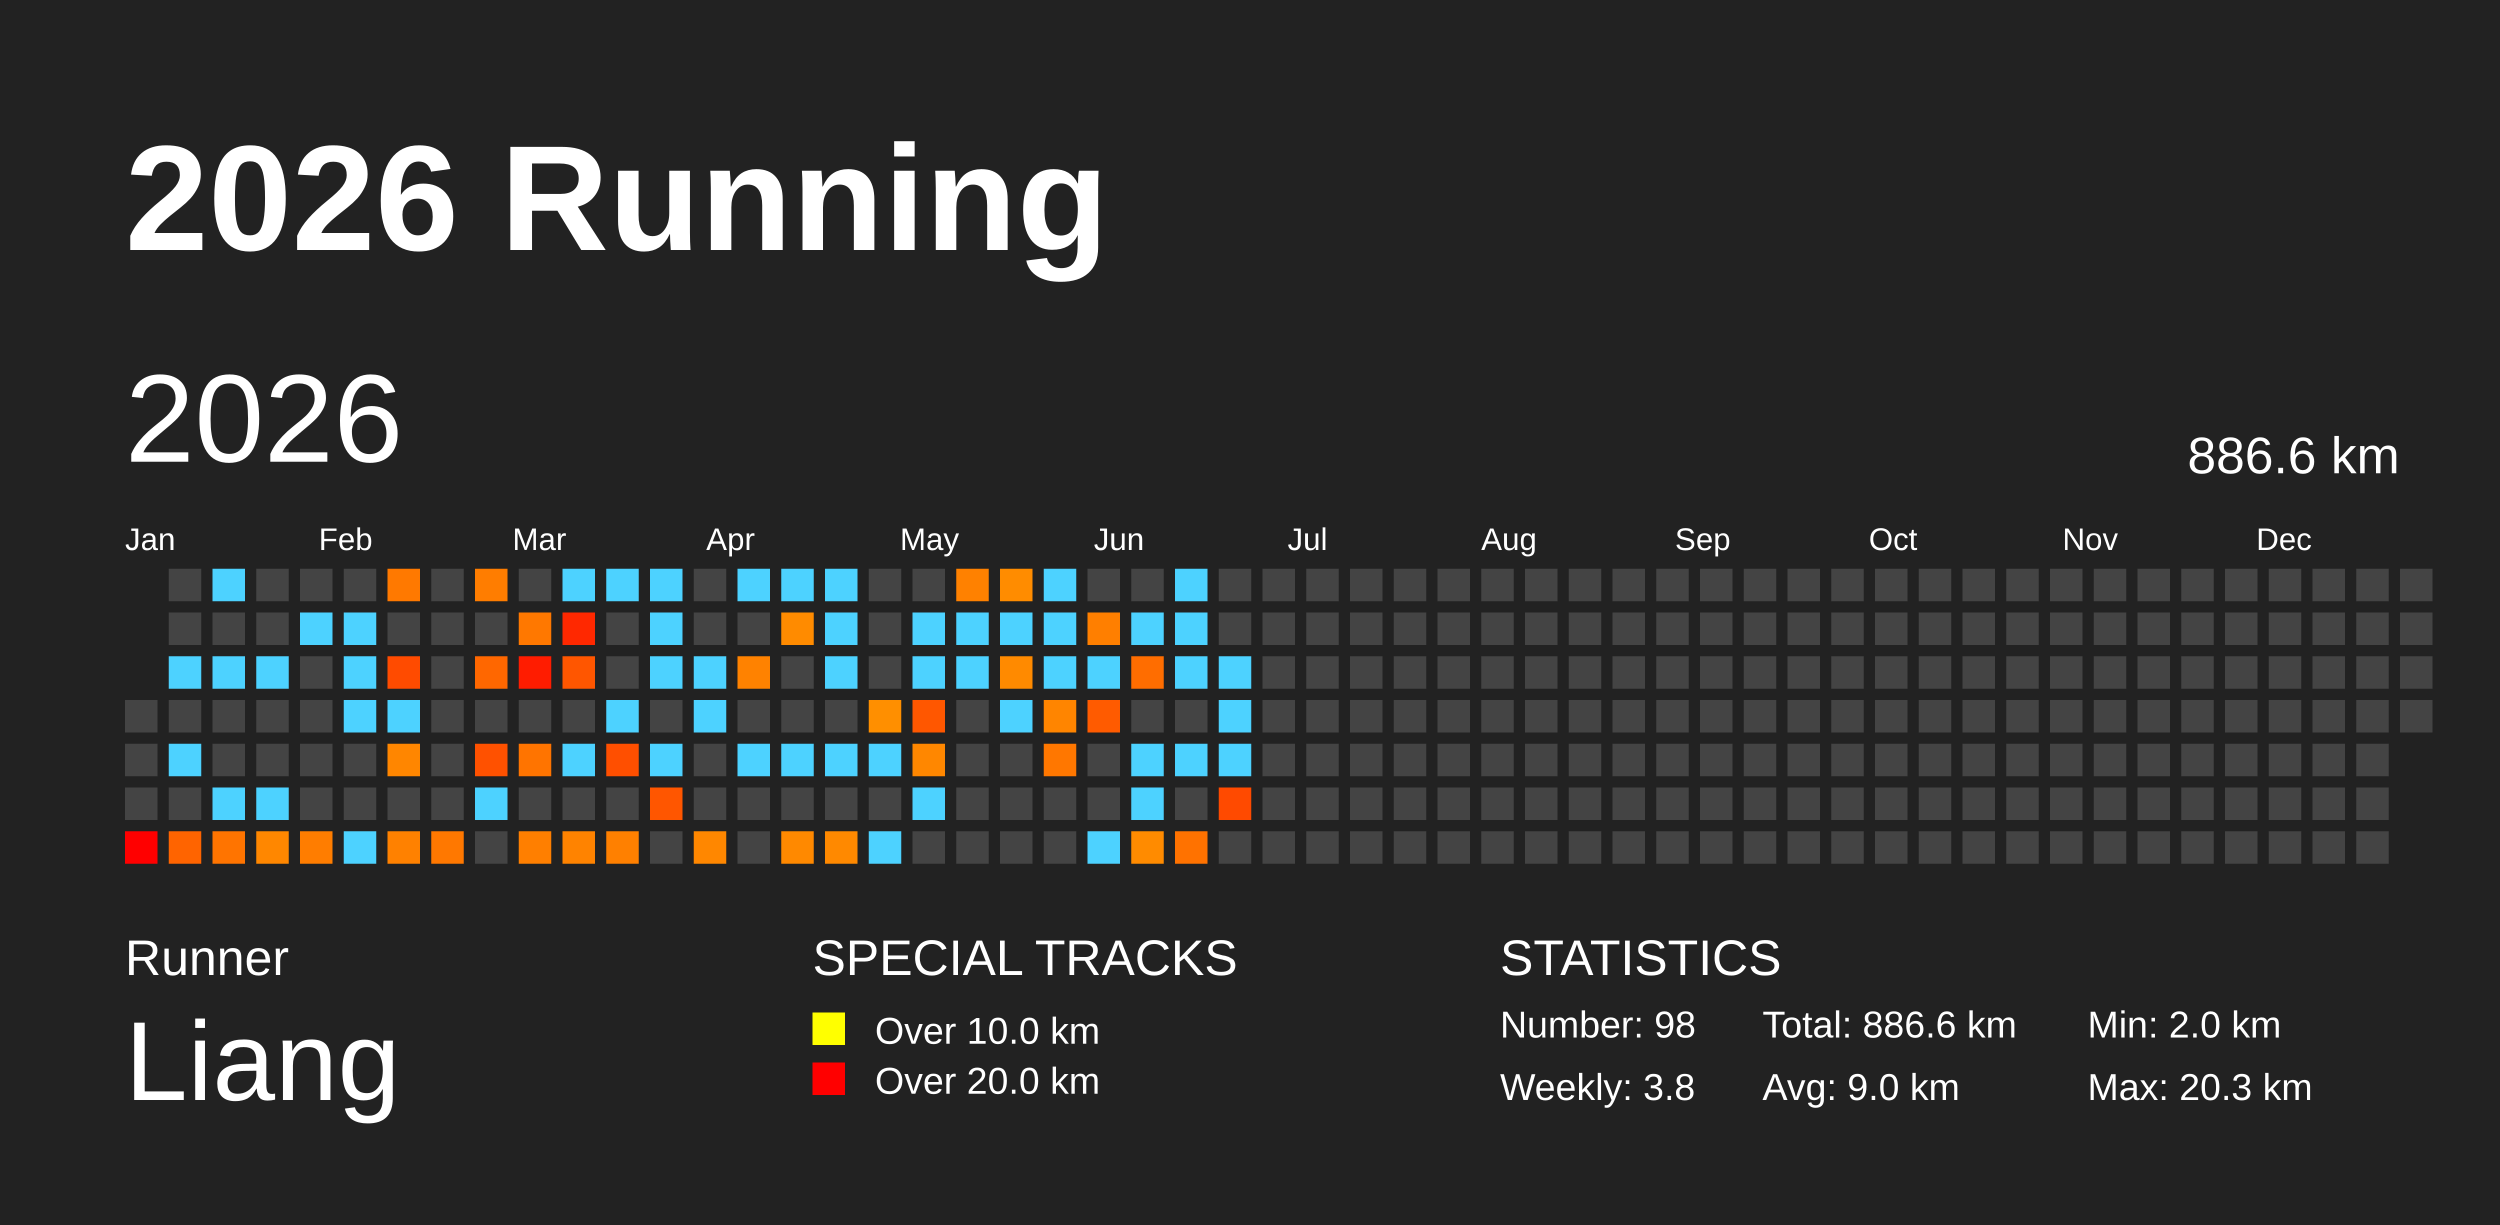
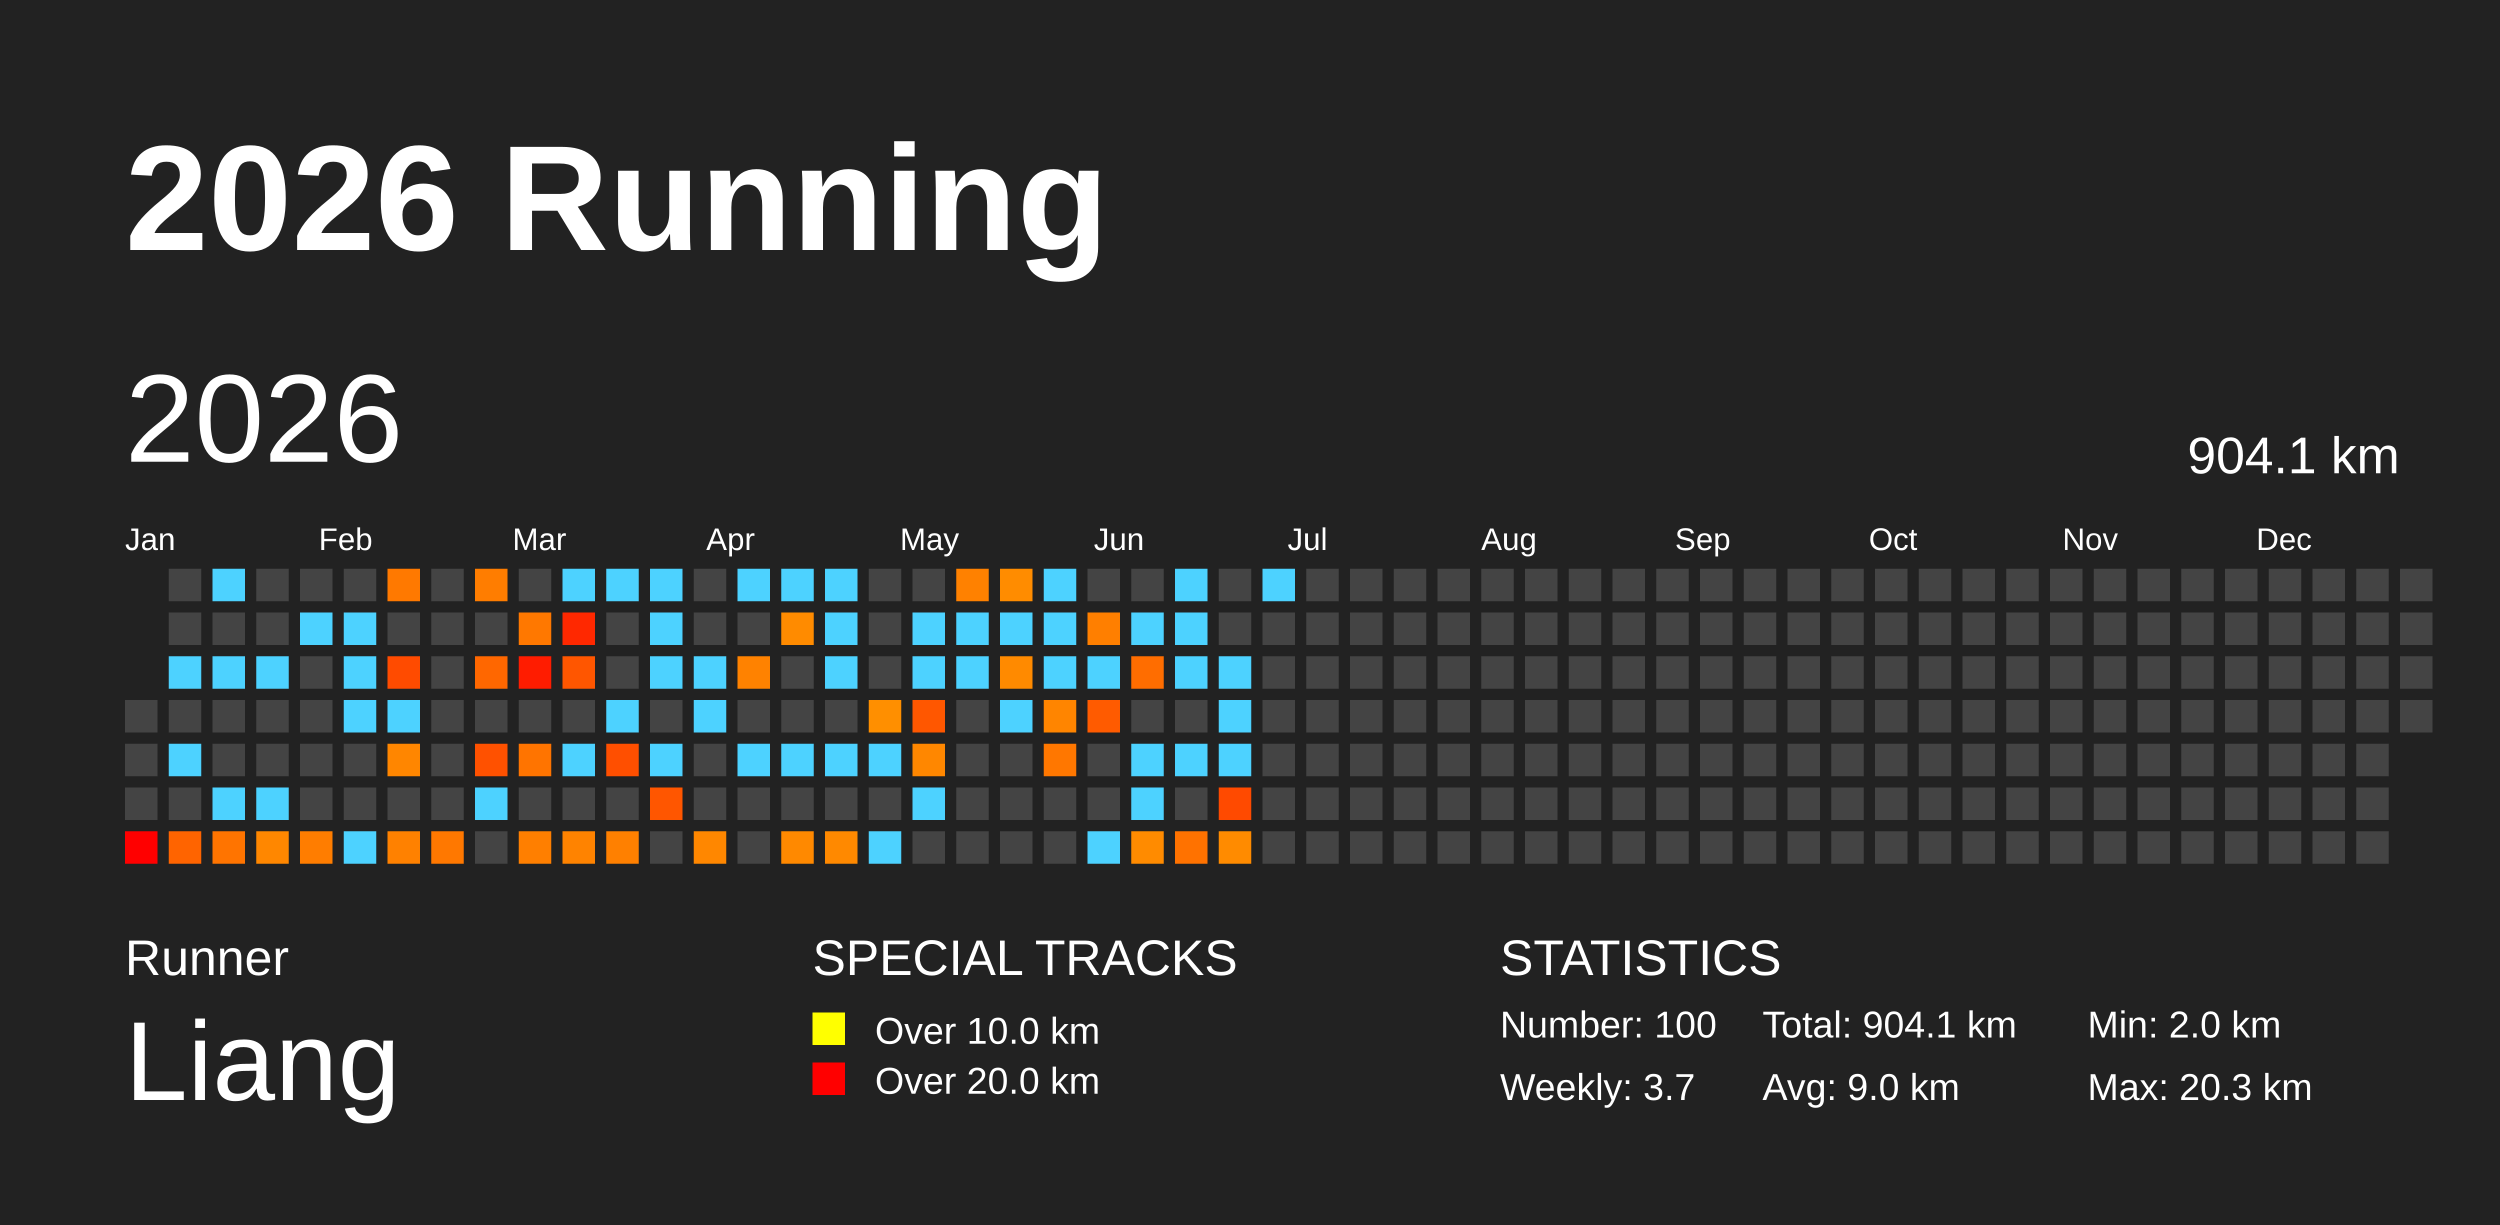
<svg xmlns="http://www.w3.org/2000/svg" baseProfile="full" height="98mm" version="1.1" viewBox="0,0,200,98" width="200mm">
  <defs />
  <rect fill="#222222" height="98" width="200" x="0" y="0" />
  <text fill="#FFFFFF" style="font-size:12px; font-family:Arial; font-weight:bold;" x="10" y="20">2026 Running</text>
  <text fill="#FFFFFF" style="font-size:4px; font-family:Arial" x="10" y="78">Runner</text>
  <text fill="#FFFFFF" style="font-size:9px; font-family:Arial" x="10" y="88">Liang</text>
  <text fill="#FFFFFF" style="font-size:4px; font-family:Arial" x="65" y="78">SPECIAL TRACKS</text>
  <rect fill="yellow" height="2.6" width="2.6" x="65" y="81" />
  <text fill="#FFFFFF" style="font-size:3px; font-family:Arial" x="70" y="83.5">Over 10.0 km</text>
  <rect fill="red" height="2.6" width="2.6" x="65" y="85" />
  <text fill="#FFFFFF" style="font-size:3px; font-family:Arial" x="70" y="87.5">Over 20.0 km</text>
  <text fill="#FFFFFF" style="font-size:4px; font-family:Arial" x="120" y="78">STATISTICS</text>
-   <text fill="#FFFFFF" style="font-size:3px; font-family:Arial" x="120" y="83">Number: 98</text>
-   <text fill="#FFFFFF" style="font-size:3px; font-family:Arial" x="120" y="88">Weekly: 3.8</text>
-   <text fill="#FFFFFF" style="font-size:3px; font-family:Arial" x="141" y="83">Total: 886.6 km</text>
+   <text fill="#FFFFFF" style="font-size:3px; font-family:Arial" x="120" y="83">Number: 100</text>
+   <text fill="#FFFFFF" style="font-size:3px; font-family:Arial" x="120" y="88">Weekly: 3.7</text>
+   <text fill="#FFFFFF" style="font-size:3px; font-family:Arial" x="141" y="83">Total: 904.1 km</text>
  <text fill="#FFFFFF" style="font-size:3px; font-family:Arial" x="141" y="88">Avg: 9.0 km</text>
  <text fill="#FFFFFF" style="font-size:3px; font-family:Arial" x="167" y="83">Min: 2.0 km</text>
  <text fill="#FFFFFF" style="font-size:3px; font-family:Arial" x="167" y="88">Max: 20.3 km</text>
  <text dominant-baseline="hanging" fill="#FFFFFF" style="font-size:10.0px; font-family:Arial;" x="10" y="30">2026</text>
-   <text dominant-baseline="hanging" fill="#FFFFFF" style="font-size:4.125px; font-family:Arial;" x="175" y="35">886.6 km</text>
+   <text dominant-baseline="hanging" fill="#FFFFFF" style="font-size:4.125px; font-family:Arial;" x="175" y="35">904.1 km</text>
  <text fill="#FFFFFF" style="font-size:2.5px; font-family:Arial" x="10.0" y="44">Jan</text>
  <text fill="#FFFFFF" style="font-size:2.5px; font-family:Arial" x="25.5" y="44">Feb</text>
  <text fill="#FFFFFF" style="font-size:2.5px; font-family:Arial" x="41.0" y="44">Mar</text>
  <text fill="#FFFFFF" style="font-size:2.5px; font-family:Arial" x="56.5" y="44">Apr</text>
  <text fill="#FFFFFF" style="font-size:2.5px; font-family:Arial" x="72.0" y="44">May</text>
  <text fill="#FFFFFF" style="font-size:2.5px; font-family:Arial" x="87.5" y="44">Jun</text>
  <text fill="#FFFFFF" style="font-size:2.5px; font-family:Arial" x="103.0" y="44">Jul</text>
  <text fill="#FFFFFF" style="font-size:2.5px; font-family:Arial" x="118.5" y="44">Aug</text>
  <text fill="#FFFFFF" style="font-size:2.5px; font-family:Arial" x="134.0" y="44">Sep</text>
  <text fill="#FFFFFF" style="font-size:2.5px; font-family:Arial" x="149.5" y="44">Oct</text>
  <text fill="#FFFFFF" style="font-size:2.5px; font-family:Arial" x="165.0" y="44">Nov</text>
  <text fill="#FFFFFF" style="font-size:2.5px; font-family:Arial" x="180.5" y="44">Dec</text>
  <rect fill="#444444" height="2.6" width="2.6" x="10.0" y="56.0" />
  <rect fill="#444444" height="2.6" width="2.6" x="10.0" y="59.5" />
  <rect fill="#444444" height="2.6" width="2.6" x="10.0" y="63.0" />
  <rect fill="red" height="2.6" width="2.6" x="10.0" y="66.5" />
  <rect fill="#444444" height="2.6" width="2.6" x="13.5" y="45.5" />
  <rect fill="#444444" height="2.6" width="2.6" x="13.5" y="49.0" />
  <rect fill="#4dd2ff" height="2.6" width="2.6" x="13.5" y="52.5" />
  <rect fill="#444444" height="2.6" width="2.6" x="13.5" y="56.0" />
  <rect fill="#4dd2ff" height="2.6" width="2.6" x="13.5" y="59.5" />
  <rect fill="#444444" height="2.6" width="2.6" x="13.5" y="63.0" />
  <rect fill="#ff6400" height="2.6" width="2.6" x="13.5" y="66.5" />
  <rect fill="#4dd2ff" height="2.6" width="2.6" x="17.0" y="45.5" />
  <rect fill="#444444" height="2.6" width="2.6" x="17.0" y="49.0" />
  <rect fill="#4dd2ff" height="2.6" width="2.6" x="17.0" y="52.5" />
  <rect fill="#444444" height="2.6" width="2.6" x="17.0" y="56.0" />
  <rect fill="#444444" height="2.6" width="2.6" x="17.0" y="59.5" />
  <rect fill="#4dd2ff" height="2.6" width="2.6" x="17.0" y="63.0" />
  <rect fill="#ff7400" height="2.6" width="2.6" x="17.0" y="66.5" />
  <rect fill="#444444" height="2.6" width="2.6" x="20.5" y="45.5" />
  <rect fill="#444444" height="2.6" width="2.6" x="20.5" y="49.0" />
  <rect fill="#4dd2ff" height="2.6" width="2.6" x="20.5" y="52.5" />
  <rect fill="#444444" height="2.6" width="2.6" x="20.5" y="56.0" />
  <rect fill="#444444" height="2.6" width="2.6" x="20.5" y="59.5" />
  <rect fill="#4dd2ff" height="2.6" width="2.6" x="20.5" y="63.0" />
  <rect fill="#ff8700" height="2.6" width="2.6" x="20.5" y="66.5" />
  <rect fill="#444444" height="2.6" width="2.6" x="24.0" y="45.5" />
  <rect fill="#4dd2ff" height="2.6" width="2.6" x="24.0" y="49.0" />
  <rect fill="#444444" height="2.6" width="2.6" x="24.0" y="52.5" />
  <rect fill="#444444" height="2.6" width="2.6" x="24.0" y="56.0" />
  <rect fill="#444444" height="2.6" width="2.6" x="24.0" y="59.5" />
  <rect fill="#444444" height="2.6" width="2.6" x="24.0" y="63.0" />
  <rect fill="#ff7d00" height="2.6" width="2.6" x="24.0" y="66.5" />
  <rect fill="#444444" height="2.6" width="2.6" x="27.5" y="45.5" />
  <rect fill="#4dd2ff" height="2.6" width="2.6" x="27.5" y="49.0" />
  <rect fill="#4dd2ff" height="2.6" width="2.6" x="27.5" y="52.5" />
  <rect fill="#4dd2ff" height="2.6" width="2.6" x="27.5" y="56.0" />
  <rect fill="#444444" height="2.6" width="2.6" x="27.5" y="59.5" />
  <rect fill="#444444" height="2.6" width="2.6" x="27.5" y="63.0" />
  <rect fill="#4dd2ff" height="2.6" width="2.6" x="27.5" y="66.5" />
  <rect fill="#ff7900" height="2.6" width="2.6" x="31.0" y="45.5" />
  <rect fill="#444444" height="2.6" width="2.6" x="31.0" y="49.0" />
  <rect fill="#ff4b00" height="2.6" width="2.6" x="31.0" y="52.5" />
  <rect fill="#4dd2ff" height="2.6" width="2.6" x="31.0" y="56.0" />
  <rect fill="#ff8600" height="2.6" width="2.6" x="31.0" y="59.5" />
  <rect fill="#444444" height="2.6" width="2.6" x="31.0" y="63.0" />
  <rect fill="#ff8100" height="2.6" width="2.6" x="31.0" y="66.5" />
  <rect fill="#444444" height="2.6" width="2.6" x="34.5" y="45.5" />
  <rect fill="#444444" height="2.6" width="2.6" x="34.5" y="49.0" />
  <rect fill="#444444" height="2.6" width="2.6" x="34.5" y="52.5" />
  <rect fill="#444444" height="2.6" width="2.6" x="34.5" y="56.0" />
  <rect fill="#444444" height="2.6" width="2.6" x="34.5" y="59.5" />
  <rect fill="#444444" height="2.6" width="2.6" x="34.5" y="63.0" />
  <rect fill="#ff7800" height="2.6" width="2.6" x="34.5" y="66.5" />
  <rect fill="#ff7d00" height="2.6" width="2.6" x="38.0" y="45.5" />
  <rect fill="#444444" height="2.6" width="2.6" x="38.0" y="49.0" />
  <rect fill="#ff6700" height="2.6" width="2.6" x="38.0" y="52.5" />
  <rect fill="#444444" height="2.6" width="2.6" x="38.0" y="56.0" />
  <rect fill="#ff5100" height="2.6" width="2.6" x="38.0" y="59.5" />
  <rect fill="#4dd2ff" height="2.6" width="2.6" x="38.0" y="63.0" />
  <rect fill="#444444" height="2.6" width="2.6" x="38.0" y="66.5" />
  <rect fill="#444444" height="2.6" width="2.6" x="41.5" y="45.5" />
  <rect fill="#ff7800" height="2.6" width="2.6" x="41.5" y="49.0" />
  <rect fill="#ff1c00" height="2.6" width="2.6" x="41.5" y="52.5" />
  <rect fill="#444444" height="2.6" width="2.6" x="41.5" y="56.0" />
  <rect fill="#ff7400" height="2.6" width="2.6" x="41.5" y="59.5" />
  <rect fill="#444444" height="2.6" width="2.6" x="41.5" y="63.0" />
  <rect fill="#ff7f00" height="2.6" width="2.6" x="41.5" y="66.5" />
  <rect fill="#4dd2ff" height="2.6" width="2.6" x="45.0" y="45.5" />
  <rect fill="#ff2800" height="2.6" width="2.6" x="45.0" y="49.0" />
  <rect fill="#ff5600" height="2.6" width="2.6" x="45.0" y="52.5" />
  <rect fill="#444444" height="2.6" width="2.6" x="45.0" y="56.0" />
  <rect fill="#4dd2ff" height="2.6" width="2.6" x="45.0" y="59.5" />
  <rect fill="#444444" height="2.6" width="2.6" x="45.0" y="63.0" />
  <rect fill="#ff8300" height="2.6" width="2.6" x="45.0" y="66.5" />
  <rect fill="#4dd2ff" height="2.6" width="2.6" x="48.5" y="45.5" />
  <rect fill="#444444" height="2.6" width="2.6" x="48.5" y="49.0" />
  <rect fill="#444444" height="2.6" width="2.6" x="48.5" y="52.5" />
  <rect fill="#4dd2ff" height="2.6" width="2.6" x="48.5" y="56.0" />
  <rect fill="#ff4f00" height="2.6" width="2.6" x="48.5" y="59.5" />
  <rect fill="#444444" height="2.6" width="2.6" x="48.5" y="63.0" />
  <rect fill="#ff8000" height="2.6" width="2.6" x="48.5" y="66.5" />
  <rect fill="#4dd2ff" height="2.6" width="2.6" x="52.0" y="45.5" />
  <rect fill="#4dd2ff" height="2.6" width="2.6" x="52.0" y="49.0" />
  <rect fill="#4dd2ff" height="2.6" width="2.6" x="52.0" y="52.5" />
  <rect fill="#444444" height="2.6" width="2.6" x="52.0" y="56.0" />
  <rect fill="#4dd2ff" height="2.6" width="2.6" x="52.0" y="59.5" />
  <rect fill="#ff5600" height="2.6" width="2.6" x="52.0" y="63.0" />
  <rect fill="#444444" height="2.6" width="2.6" x="52.0" y="66.5" />
  <rect fill="#444444" height="2.6" width="2.6" x="55.5" y="45.5" />
  <rect fill="#444444" height="2.6" width="2.6" x="55.5" y="49.0" />
  <rect fill="#4dd2ff" height="2.6" width="2.6" x="55.5" y="52.5" />
  <rect fill="#4dd2ff" height="2.6" width="2.6" x="55.5" y="56.0" />
  <rect fill="#444444" height="2.6" width="2.6" x="55.5" y="59.5" />
  <rect fill="#444444" height="2.6" width="2.6" x="55.5" y="63.0" />
  <rect fill="#ff8700" height="2.6" width="2.6" x="55.5" y="66.5" />
  <rect fill="#4dd2ff" height="2.6" width="2.6" x="59.0" y="45.5" />
  <rect fill="#444444" height="2.6" width="2.6" x="59.0" y="49.0" />
  <rect fill="#ff8200" height="2.6" width="2.6" x="59.0" y="52.5" />
  <rect fill="#444444" height="2.6" width="2.6" x="59.0" y="56.0" />
  <rect fill="#4dd2ff" height="2.6" width="2.6" x="59.0" y="59.5" />
  <rect fill="#444444" height="2.6" width="2.6" x="59.0" y="63.0" />
  <rect fill="#444444" height="2.6" width="2.6" x="59.0" y="66.5" />
  <rect fill="#4dd2ff" height="2.6" width="2.6" x="62.5" y="45.5" />
  <rect fill="#ff8b00" height="2.6" width="2.6" x="62.5" y="49.0" />
  <rect fill="#444444" height="2.6" width="2.6" x="62.5" y="52.5" />
  <rect fill="#444444" height="2.6" width="2.6" x="62.5" y="56.0" />
  <rect fill="#4dd2ff" height="2.6" width="2.6" x="62.5" y="59.5" />
  <rect fill="#444444" height="2.6" width="2.6" x="62.5" y="63.0" />
  <rect fill="#ff8900" height="2.6" width="2.6" x="62.5" y="66.5" />
  <rect fill="#4dd2ff" height="2.6" width="2.6" x="66.0" y="45.5" />
  <rect fill="#4dd2ff" height="2.6" width="2.6" x="66.0" y="49.0" />
  <rect fill="#4dd2ff" height="2.6" width="2.6" x="66.0" y="52.5" />
  <rect fill="#444444" height="2.6" width="2.6" x="66.0" y="56.0" />
  <rect fill="#4dd2ff" height="2.6" width="2.6" x="66.0" y="59.5" />
  <rect fill="#444444" height="2.6" width="2.6" x="66.0" y="63.0" />
  <rect fill="#ff8900" height="2.6" width="2.6" x="66.0" y="66.5" />
  <rect fill="#444444" height="2.6" width="2.6" x="69.5" y="45.5" />
  <rect fill="#444444" height="2.6" width="2.6" x="69.5" y="49.0" />
  <rect fill="#444444" height="2.6" width="2.6" x="69.5" y="52.5" />
  <rect fill="#ff8f00" height="2.6" width="2.6" x="69.5" y="56.0" />
  <rect fill="#4dd2ff" height="2.6" width="2.6" x="69.5" y="59.5" />
  <rect fill="#444444" height="2.6" width="2.6" x="69.5" y="63.0" />
  <rect fill="#4dd2ff" height="2.6" width="2.6" x="69.5" y="66.5" />
  <rect fill="#444444" height="2.6" width="2.6" x="73.0" y="45.5" />
  <rect fill="#4dd2ff" height="2.6" width="2.6" x="73.0" y="49.0" />
  <rect fill="#4dd2ff" height="2.6" width="2.6" x="73.0" y="52.5" />
  <rect fill="#ff5700" height="2.6" width="2.6" x="73.0" y="56.0" />
  <rect fill="#ff8700" height="2.6" width="2.6" x="73.0" y="59.5" />
  <rect fill="#4dd2ff" height="2.6" width="2.6" x="73.0" y="63.0" />
  <rect fill="#444444" height="2.6" width="2.6" x="73.0" y="66.5" />
  <rect fill="#ff8100" height="2.6" width="2.6" x="76.5" y="45.5" />
  <rect fill="#4dd2ff" height="2.6" width="2.6" x="76.5" y="49.0" />
  <rect fill="#4dd2ff" height="2.6" width="2.6" x="76.5" y="52.5" />
  <rect fill="#444444" height="2.6" width="2.6" x="76.5" y="56.0" />
  <rect fill="#444444" height="2.6" width="2.6" x="76.5" y="59.5" />
  <rect fill="#444444" height="2.6" width="2.6" x="76.5" y="63.0" />
  <rect fill="#444444" height="2.6" width="2.6" x="76.5" y="66.5" />
  <rect fill="#ff8c00" height="2.6" width="2.6" x="80.0" y="45.5" />
  <rect fill="#4dd2ff" height="2.6" width="2.6" x="80.0" y="49.0" />
  <rect fill="#ff8a00" height="2.6" width="2.6" x="80.0" y="52.5" />
  <rect fill="#4dd2ff" height="2.6" width="2.6" x="80.0" y="56.0" />
  <rect fill="#444444" height="2.6" width="2.6" x="80.0" y="59.5" />
  <rect fill="#444444" height="2.6" width="2.6" x="80.0" y="63.0" />
  <rect fill="#444444" height="2.6" width="2.6" x="80.0" y="66.5" />
  <rect fill="#4dd2ff" height="2.6" width="2.6" x="83.5" y="45.5" />
  <rect fill="#4dd2ff" height="2.6" width="2.6" x="83.5" y="49.0" />
  <rect fill="#4dd2ff" height="2.6" width="2.6" x="83.5" y="52.5" />
  <rect fill="#ff8500" height="2.6" width="2.6" x="83.5" y="56.0" />
  <rect fill="#ff7700" height="2.6" width="2.6" x="83.5" y="59.5" />
  <rect fill="#444444" height="2.6" width="2.6" x="83.5" y="63.0" />
  <rect fill="#444444" height="2.6" width="2.6" x="83.5" y="66.5" />
  <rect fill="#444444" height="2.6" width="2.6" x="87.0" y="45.5" />
  <rect fill="#ff7f00" height="2.6" width="2.6" x="87.0" y="49.0" />
  <rect fill="#4dd2ff" height="2.6" width="2.6" x="87.0" y="52.5" />
  <rect fill="#ff5b00" height="2.6" width="2.6" x="87.0" y="56.0" />
  <rect fill="#444444" height="2.6" width="2.6" x="87.0" y="59.5" />
  <rect fill="#444444" height="2.6" width="2.6" x="87.0" y="63.0" />
  <rect fill="#4dd2ff" height="2.6" width="2.6" x="87.0" y="66.5" />
  <rect fill="#444444" height="2.6" width="2.6" x="90.5" y="45.5" />
  <rect fill="#4dd2ff" height="2.6" width="2.6" x="90.5" y="49.0" />
  <rect fill="#ff6d00" height="2.6" width="2.6" x="90.5" y="52.5" />
  <rect fill="#444444" height="2.6" width="2.6" x="90.5" y="56.0" />
  <rect fill="#4dd2ff" height="2.6" width="2.6" x="90.5" y="59.5" />
  <rect fill="#4dd2ff" height="2.6" width="2.6" x="90.5" y="63.0" />
  <rect fill="#ff8b00" height="2.6" width="2.6" x="90.5" y="66.5" />
  <rect fill="#4dd2ff" height="2.6" width="2.6" x="94.0" y="45.5" />
  <rect fill="#4dd2ff" height="2.6" width="2.6" x="94.0" y="49.0" />
  <rect fill="#4dd2ff" height="2.6" width="2.6" x="94.0" y="52.5" />
  <rect fill="#444444" height="2.6" width="2.6" x="94.0" y="56.0" />
  <rect fill="#4dd2ff" height="2.6" width="2.6" x="94.0" y="59.5" />
  <rect fill="#444444" height="2.6" width="2.6" x="94.0" y="63.0" />
  <rect fill="#ff7200" height="2.6" width="2.6" x="94.0" y="66.5" />
  <rect fill="#444444" height="2.6" width="2.6" x="97.5" y="45.5" />
  <rect fill="#444444" height="2.6" width="2.6" x="97.5" y="49.0" />
  <rect fill="#4dd2ff" height="2.6" width="2.6" x="97.5" y="52.5" />
  <rect fill="#4dd2ff" height="2.6" width="2.6" x="97.5" y="56.0" />
  <rect fill="#4dd2ff" height="2.6" width="2.6" x="97.5" y="59.5" />
  <rect fill="#ff4a00" height="2.6" width="2.6" x="97.5" y="63.0" />
-   <rect fill="#444444" height="2.6" width="2.6" x="97.5" y="66.5" />
-   <rect fill="#444444" height="2.6" width="2.6" x="101.0" y="45.5" />
+   <rect fill="#ff8b00" height="2.6" width="2.6" x="97.5" y="66.5" />
+   <rect fill="#4dd2ff" height="2.6" width="2.6" x="101.0" y="45.5" />
  <rect fill="#444444" height="2.6" width="2.6" x="101.0" y="49.0" />
  <rect fill="#444444" height="2.6" width="2.6" x="101.0" y="52.5" />
  <rect fill="#444444" height="2.6" width="2.6" x="101.0" y="56.0" />
  <rect fill="#444444" height="2.6" width="2.6" x="101.0" y="59.5" />
  <rect fill="#444444" height="2.6" width="2.6" x="101.0" y="63.0" />
  <rect fill="#444444" height="2.6" width="2.6" x="101.0" y="66.5" />
  <rect fill="#444444" height="2.6" width="2.6" x="104.5" y="45.5" />
  <rect fill="#444444" height="2.6" width="2.6" x="104.5" y="49.0" />
  <rect fill="#444444" height="2.6" width="2.6" x="104.5" y="52.5" />
  <rect fill="#444444" height="2.6" width="2.6" x="104.5" y="56.0" />
  <rect fill="#444444" height="2.6" width="2.6" x="104.5" y="59.5" />
  <rect fill="#444444" height="2.6" width="2.6" x="104.5" y="63.0" />
  <rect fill="#444444" height="2.6" width="2.6" x="104.5" y="66.5" />
  <rect fill="#444444" height="2.6" width="2.6" x="108.0" y="45.5" />
  <rect fill="#444444" height="2.6" width="2.6" x="108.0" y="49.0" />
  <rect fill="#444444" height="2.6" width="2.6" x="108.0" y="52.5" />
  <rect fill="#444444" height="2.6" width="2.6" x="108.0" y="56.0" />
  <rect fill="#444444" height="2.6" width="2.6" x="108.0" y="59.5" />
  <rect fill="#444444" height="2.6" width="2.6" x="108.0" y="63.0" />
  <rect fill="#444444" height="2.6" width="2.6" x="108.0" y="66.5" />
  <rect fill="#444444" height="2.6" width="2.6" x="111.5" y="45.5" />
  <rect fill="#444444" height="2.6" width="2.6" x="111.5" y="49.0" />
  <rect fill="#444444" height="2.6" width="2.6" x="111.5" y="52.5" />
  <rect fill="#444444" height="2.6" width="2.6" x="111.5" y="56.0" />
  <rect fill="#444444" height="2.6" width="2.6" x="111.5" y="59.5" />
  <rect fill="#444444" height="2.6" width="2.6" x="111.5" y="63.0" />
  <rect fill="#444444" height="2.6" width="2.6" x="111.5" y="66.5" />
  <rect fill="#444444" height="2.6" width="2.6" x="115.0" y="45.5" />
  <rect fill="#444444" height="2.6" width="2.6" x="115.0" y="49.0" />
  <rect fill="#444444" height="2.6" width="2.6" x="115.0" y="52.5" />
  <rect fill="#444444" height="2.6" width="2.6" x="115.0" y="56.0" />
  <rect fill="#444444" height="2.6" width="2.6" x="115.0" y="59.5" />
  <rect fill="#444444" height="2.6" width="2.6" x="115.0" y="63.0" />
  <rect fill="#444444" height="2.6" width="2.6" x="115.0" y="66.5" />
  <rect fill="#444444" height="2.6" width="2.6" x="118.5" y="45.5" />
  <rect fill="#444444" height="2.6" width="2.6" x="118.5" y="49.0" />
  <rect fill="#444444" height="2.6" width="2.6" x="118.5" y="52.5" />
  <rect fill="#444444" height="2.6" width="2.6" x="118.5" y="56.0" />
  <rect fill="#444444" height="2.6" width="2.6" x="118.5" y="59.5" />
  <rect fill="#444444" height="2.6" width="2.6" x="118.5" y="63.0" />
  <rect fill="#444444" height="2.6" width="2.6" x="118.5" y="66.5" />
  <rect fill="#444444" height="2.6" width="2.6" x="122.0" y="45.5" />
  <rect fill="#444444" height="2.6" width="2.6" x="122.0" y="49.0" />
  <rect fill="#444444" height="2.6" width="2.6" x="122.0" y="52.5" />
  <rect fill="#444444" height="2.6" width="2.6" x="122.0" y="56.0" />
  <rect fill="#444444" height="2.6" width="2.6" x="122.0" y="59.5" />
  <rect fill="#444444" height="2.6" width="2.6" x="122.0" y="63.0" />
  <rect fill="#444444" height="2.6" width="2.6" x="122.0" y="66.5" />
  <rect fill="#444444" height="2.6" width="2.6" x="125.5" y="45.5" />
  <rect fill="#444444" height="2.6" width="2.6" x="125.5" y="49.0" />
  <rect fill="#444444" height="2.6" width="2.6" x="125.5" y="52.5" />
  <rect fill="#444444" height="2.6" width="2.6" x="125.5" y="56.0" />
  <rect fill="#444444" height="2.6" width="2.6" x="125.5" y="59.5" />
  <rect fill="#444444" height="2.6" width="2.6" x="125.5" y="63.0" />
  <rect fill="#444444" height="2.6" width="2.6" x="125.5" y="66.5" />
  <rect fill="#444444" height="2.6" width="2.6" x="129.0" y="45.5" />
  <rect fill="#444444" height="2.6" width="2.6" x="129.0" y="49.0" />
  <rect fill="#444444" height="2.6" width="2.6" x="129.0" y="52.5" />
  <rect fill="#444444" height="2.6" width="2.6" x="129.0" y="56.0" />
  <rect fill="#444444" height="2.6" width="2.6" x="129.0" y="59.5" />
  <rect fill="#444444" height="2.6" width="2.6" x="129.0" y="63.0" />
  <rect fill="#444444" height="2.6" width="2.6" x="129.0" y="66.5" />
  <rect fill="#444444" height="2.6" width="2.6" x="132.5" y="45.5" />
  <rect fill="#444444" height="2.6" width="2.6" x="132.5" y="49.0" />
  <rect fill="#444444" height="2.6" width="2.6" x="132.5" y="52.5" />
  <rect fill="#444444" height="2.6" width="2.6" x="132.5" y="56.0" />
  <rect fill="#444444" height="2.6" width="2.6" x="132.5" y="59.5" />
  <rect fill="#444444" height="2.6" width="2.6" x="132.5" y="63.0" />
  <rect fill="#444444" height="2.6" width="2.6" x="132.5" y="66.5" />
  <rect fill="#444444" height="2.6" width="2.6" x="136.0" y="45.5" />
  <rect fill="#444444" height="2.6" width="2.6" x="136.0" y="49.0" />
  <rect fill="#444444" height="2.6" width="2.6" x="136.0" y="52.5" />
  <rect fill="#444444" height="2.6" width="2.6" x="136.0" y="56.0" />
  <rect fill="#444444" height="2.6" width="2.6" x="136.0" y="59.5" />
  <rect fill="#444444" height="2.6" width="2.6" x="136.0" y="63.0" />
  <rect fill="#444444" height="2.6" width="2.6" x="136.0" y="66.5" />
  <rect fill="#444444" height="2.6" width="2.6" x="139.5" y="45.5" />
  <rect fill="#444444" height="2.6" width="2.6" x="139.5" y="49.0" />
  <rect fill="#444444" height="2.6" width="2.6" x="139.5" y="52.5" />
  <rect fill="#444444" height="2.6" width="2.6" x="139.5" y="56.0" />
  <rect fill="#444444" height="2.6" width="2.6" x="139.5" y="59.5" />
  <rect fill="#444444" height="2.6" width="2.6" x="139.5" y="63.0" />
  <rect fill="#444444" height="2.6" width="2.6" x="139.5" y="66.5" />
  <rect fill="#444444" height="2.6" width="2.6" x="143.0" y="45.5" />
  <rect fill="#444444" height="2.6" width="2.6" x="143.0" y="49.0" />
  <rect fill="#444444" height="2.6" width="2.6" x="143.0" y="52.5" />
  <rect fill="#444444" height="2.6" width="2.6" x="143.0" y="56.0" />
  <rect fill="#444444" height="2.6" width="2.6" x="143.0" y="59.5" />
  <rect fill="#444444" height="2.6" width="2.6" x="143.0" y="63.0" />
  <rect fill="#444444" height="2.6" width="2.6" x="143.0" y="66.5" />
  <rect fill="#444444" height="2.6" width="2.6" x="146.5" y="45.5" />
  <rect fill="#444444" height="2.6" width="2.6" x="146.5" y="49.0" />
  <rect fill="#444444" height="2.6" width="2.6" x="146.5" y="52.5" />
  <rect fill="#444444" height="2.6" width="2.6" x="146.5" y="56.0" />
  <rect fill="#444444" height="2.6" width="2.6" x="146.5" y="59.5" />
  <rect fill="#444444" height="2.6" width="2.6" x="146.5" y="63.0" />
  <rect fill="#444444" height="2.6" width="2.6" x="146.5" y="66.5" />
  <rect fill="#444444" height="2.6" width="2.6" x="150.0" y="45.5" />
  <rect fill="#444444" height="2.6" width="2.6" x="150.0" y="49.0" />
  <rect fill="#444444" height="2.6" width="2.6" x="150.0" y="52.5" />
  <rect fill="#444444" height="2.6" width="2.6" x="150.0" y="56.0" />
  <rect fill="#444444" height="2.6" width="2.6" x="150.0" y="59.5" />
  <rect fill="#444444" height="2.6" width="2.6" x="150.0" y="63.0" />
  <rect fill="#444444" height="2.6" width="2.6" x="150.0" y="66.5" />
  <rect fill="#444444" height="2.6" width="2.6" x="153.5" y="45.5" />
  <rect fill="#444444" height="2.6" width="2.6" x="153.5" y="49.0" />
  <rect fill="#444444" height="2.6" width="2.6" x="153.5" y="52.5" />
  <rect fill="#444444" height="2.6" width="2.6" x="153.5" y="56.0" />
  <rect fill="#444444" height="2.6" width="2.6" x="153.5" y="59.5" />
  <rect fill="#444444" height="2.6" width="2.6" x="153.5" y="63.0" />
  <rect fill="#444444" height="2.6" width="2.6" x="153.5" y="66.5" />
  <rect fill="#444444" height="2.6" width="2.6" x="157.0" y="45.5" />
  <rect fill="#444444" height="2.6" width="2.6" x="157.0" y="49.0" />
  <rect fill="#444444" height="2.6" width="2.6" x="157.0" y="52.5" />
  <rect fill="#444444" height="2.6" width="2.6" x="157.0" y="56.0" />
  <rect fill="#444444" height="2.6" width="2.6" x="157.0" y="59.5" />
  <rect fill="#444444" height="2.6" width="2.6" x="157.0" y="63.0" />
  <rect fill="#444444" height="2.6" width="2.6" x="157.0" y="66.5" />
  <rect fill="#444444" height="2.6" width="2.6" x="160.5" y="45.5" />
  <rect fill="#444444" height="2.6" width="2.6" x="160.5" y="49.0" />
  <rect fill="#444444" height="2.6" width="2.6" x="160.5" y="52.5" />
  <rect fill="#444444" height="2.6" width="2.6" x="160.5" y="56.0" />
  <rect fill="#444444" height="2.6" width="2.6" x="160.5" y="59.5" />
  <rect fill="#444444" height="2.6" width="2.6" x="160.5" y="63.0" />
  <rect fill="#444444" height="2.6" width="2.6" x="160.5" y="66.5" />
  <rect fill="#444444" height="2.6" width="2.6" x="164.0" y="45.5" />
  <rect fill="#444444" height="2.6" width="2.6" x="164.0" y="49.0" />
  <rect fill="#444444" height="2.6" width="2.6" x="164.0" y="52.5" />
  <rect fill="#444444" height="2.6" width="2.6" x="164.0" y="56.0" />
  <rect fill="#444444" height="2.6" width="2.6" x="164.0" y="59.5" />
  <rect fill="#444444" height="2.6" width="2.6" x="164.0" y="63.0" />
  <rect fill="#444444" height="2.6" width="2.6" x="164.0" y="66.5" />
  <rect fill="#444444" height="2.6" width="2.6" x="167.5" y="45.5" />
  <rect fill="#444444" height="2.6" width="2.6" x="167.5" y="49.0" />
  <rect fill="#444444" height="2.6" width="2.6" x="167.5" y="52.5" />
  <rect fill="#444444" height="2.6" width="2.6" x="167.5" y="56.0" />
  <rect fill="#444444" height="2.6" width="2.6" x="167.5" y="59.5" />
  <rect fill="#444444" height="2.6" width="2.6" x="167.5" y="63.0" />
  <rect fill="#444444" height="2.6" width="2.6" x="167.5" y="66.5" />
  <rect fill="#444444" height="2.6" width="2.6" x="171.0" y="45.5" />
  <rect fill="#444444" height="2.6" width="2.6" x="171.0" y="49.0" />
  <rect fill="#444444" height="2.6" width="2.6" x="171.0" y="52.5" />
  <rect fill="#444444" height="2.6" width="2.6" x="171.0" y="56.0" />
  <rect fill="#444444" height="2.6" width="2.6" x="171.0" y="59.5" />
  <rect fill="#444444" height="2.6" width="2.6" x="171.0" y="63.0" />
  <rect fill="#444444" height="2.6" width="2.6" x="171.0" y="66.5" />
  <rect fill="#444444" height="2.6" width="2.6" x="174.5" y="45.5" />
  <rect fill="#444444" height="2.6" width="2.6" x="174.5" y="49.0" />
  <rect fill="#444444" height="2.6" width="2.6" x="174.5" y="52.5" />
  <rect fill="#444444" height="2.6" width="2.6" x="174.5" y="56.0" />
  <rect fill="#444444" height="2.6" width="2.6" x="174.5" y="59.5" />
  <rect fill="#444444" height="2.6" width="2.6" x="174.5" y="63.0" />
  <rect fill="#444444" height="2.6" width="2.6" x="174.5" y="66.5" />
  <rect fill="#444444" height="2.6" width="2.6" x="178.0" y="45.5" />
  <rect fill="#444444" height="2.6" width="2.6" x="178.0" y="49.0" />
  <rect fill="#444444" height="2.6" width="2.6" x="178.0" y="52.5" />
  <rect fill="#444444" height="2.6" width="2.6" x="178.0" y="56.0" />
  <rect fill="#444444" height="2.6" width="2.6" x="178.0" y="59.5" />
  <rect fill="#444444" height="2.6" width="2.6" x="178.0" y="63.0" />
  <rect fill="#444444" height="2.6" width="2.6" x="178.0" y="66.5" />
  <rect fill="#444444" height="2.6" width="2.6" x="181.5" y="45.5" />
  <rect fill="#444444" height="2.6" width="2.6" x="181.5" y="49.0" />
  <rect fill="#444444" height="2.6" width="2.6" x="181.5" y="52.5" />
  <rect fill="#444444" height="2.6" width="2.6" x="181.5" y="56.0" />
  <rect fill="#444444" height="2.6" width="2.6" x="181.5" y="59.5" />
  <rect fill="#444444" height="2.6" width="2.6" x="181.5" y="63.0" />
  <rect fill="#444444" height="2.6" width="2.6" x="181.5" y="66.5" />
  <rect fill="#444444" height="2.6" width="2.6" x="185.0" y="45.5" />
  <rect fill="#444444" height="2.6" width="2.6" x="185.0" y="49.0" />
  <rect fill="#444444" height="2.6" width="2.6" x="185.0" y="52.5" />
  <rect fill="#444444" height="2.6" width="2.6" x="185.0" y="56.0" />
  <rect fill="#444444" height="2.6" width="2.6" x="185.0" y="59.5" />
  <rect fill="#444444" height="2.6" width="2.6" x="185.0" y="63.0" />
  <rect fill="#444444" height="2.6" width="2.6" x="185.0" y="66.5" />
  <rect fill="#444444" height="2.6" width="2.6" x="188.5" y="45.5" />
  <rect fill="#444444" height="2.6" width="2.6" x="188.5" y="49.0" />
  <rect fill="#444444" height="2.6" width="2.6" x="188.5" y="52.5" />
  <rect fill="#444444" height="2.6" width="2.6" x="188.5" y="56.0" />
  <rect fill="#444444" height="2.6" width="2.6" x="188.5" y="59.5" />
  <rect fill="#444444" height="2.6" width="2.6" x="188.5" y="63.0" />
  <rect fill="#444444" height="2.6" width="2.6" x="188.5" y="66.5" />
  <rect fill="#444444" height="2.6" width="2.6" x="192.0" y="45.5" />
  <rect fill="#444444" height="2.6" width="2.6" x="192.0" y="49.0" />
  <rect fill="#444444" height="2.6" width="2.6" x="192.0" y="52.5" />
  <rect fill="#444444" height="2.6" width="2.6" x="192.0" y="56.0" />
</svg>
